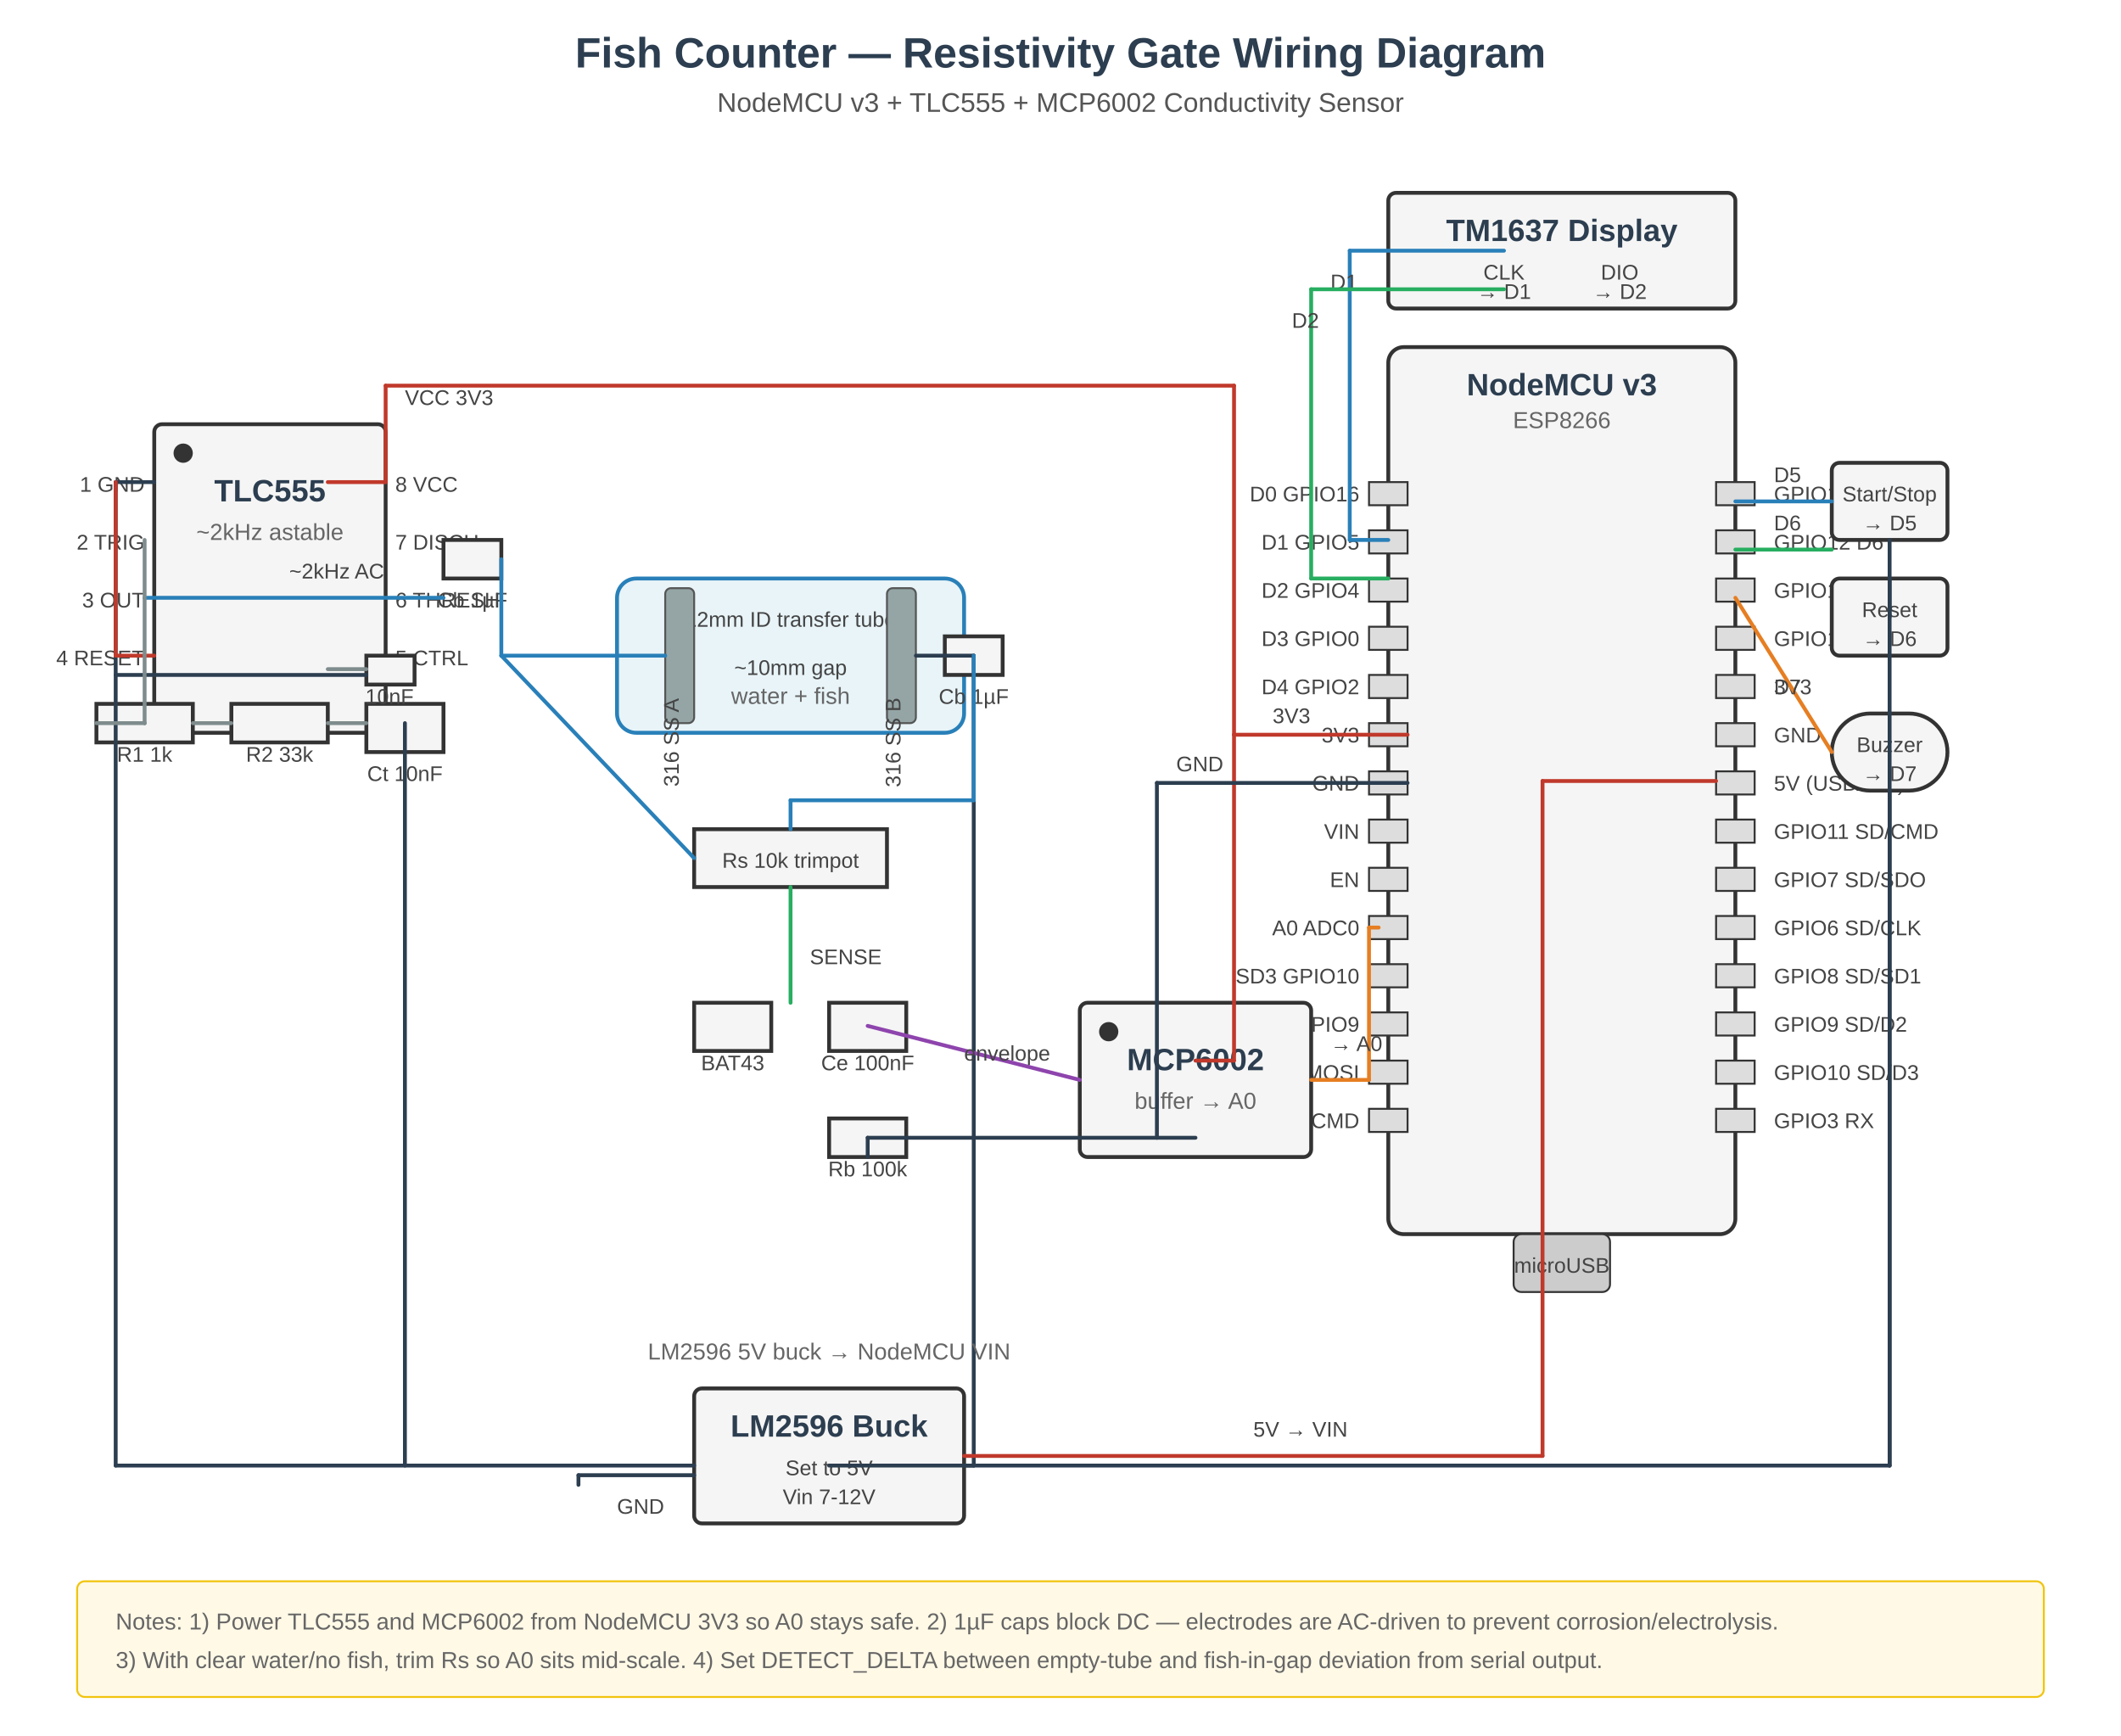
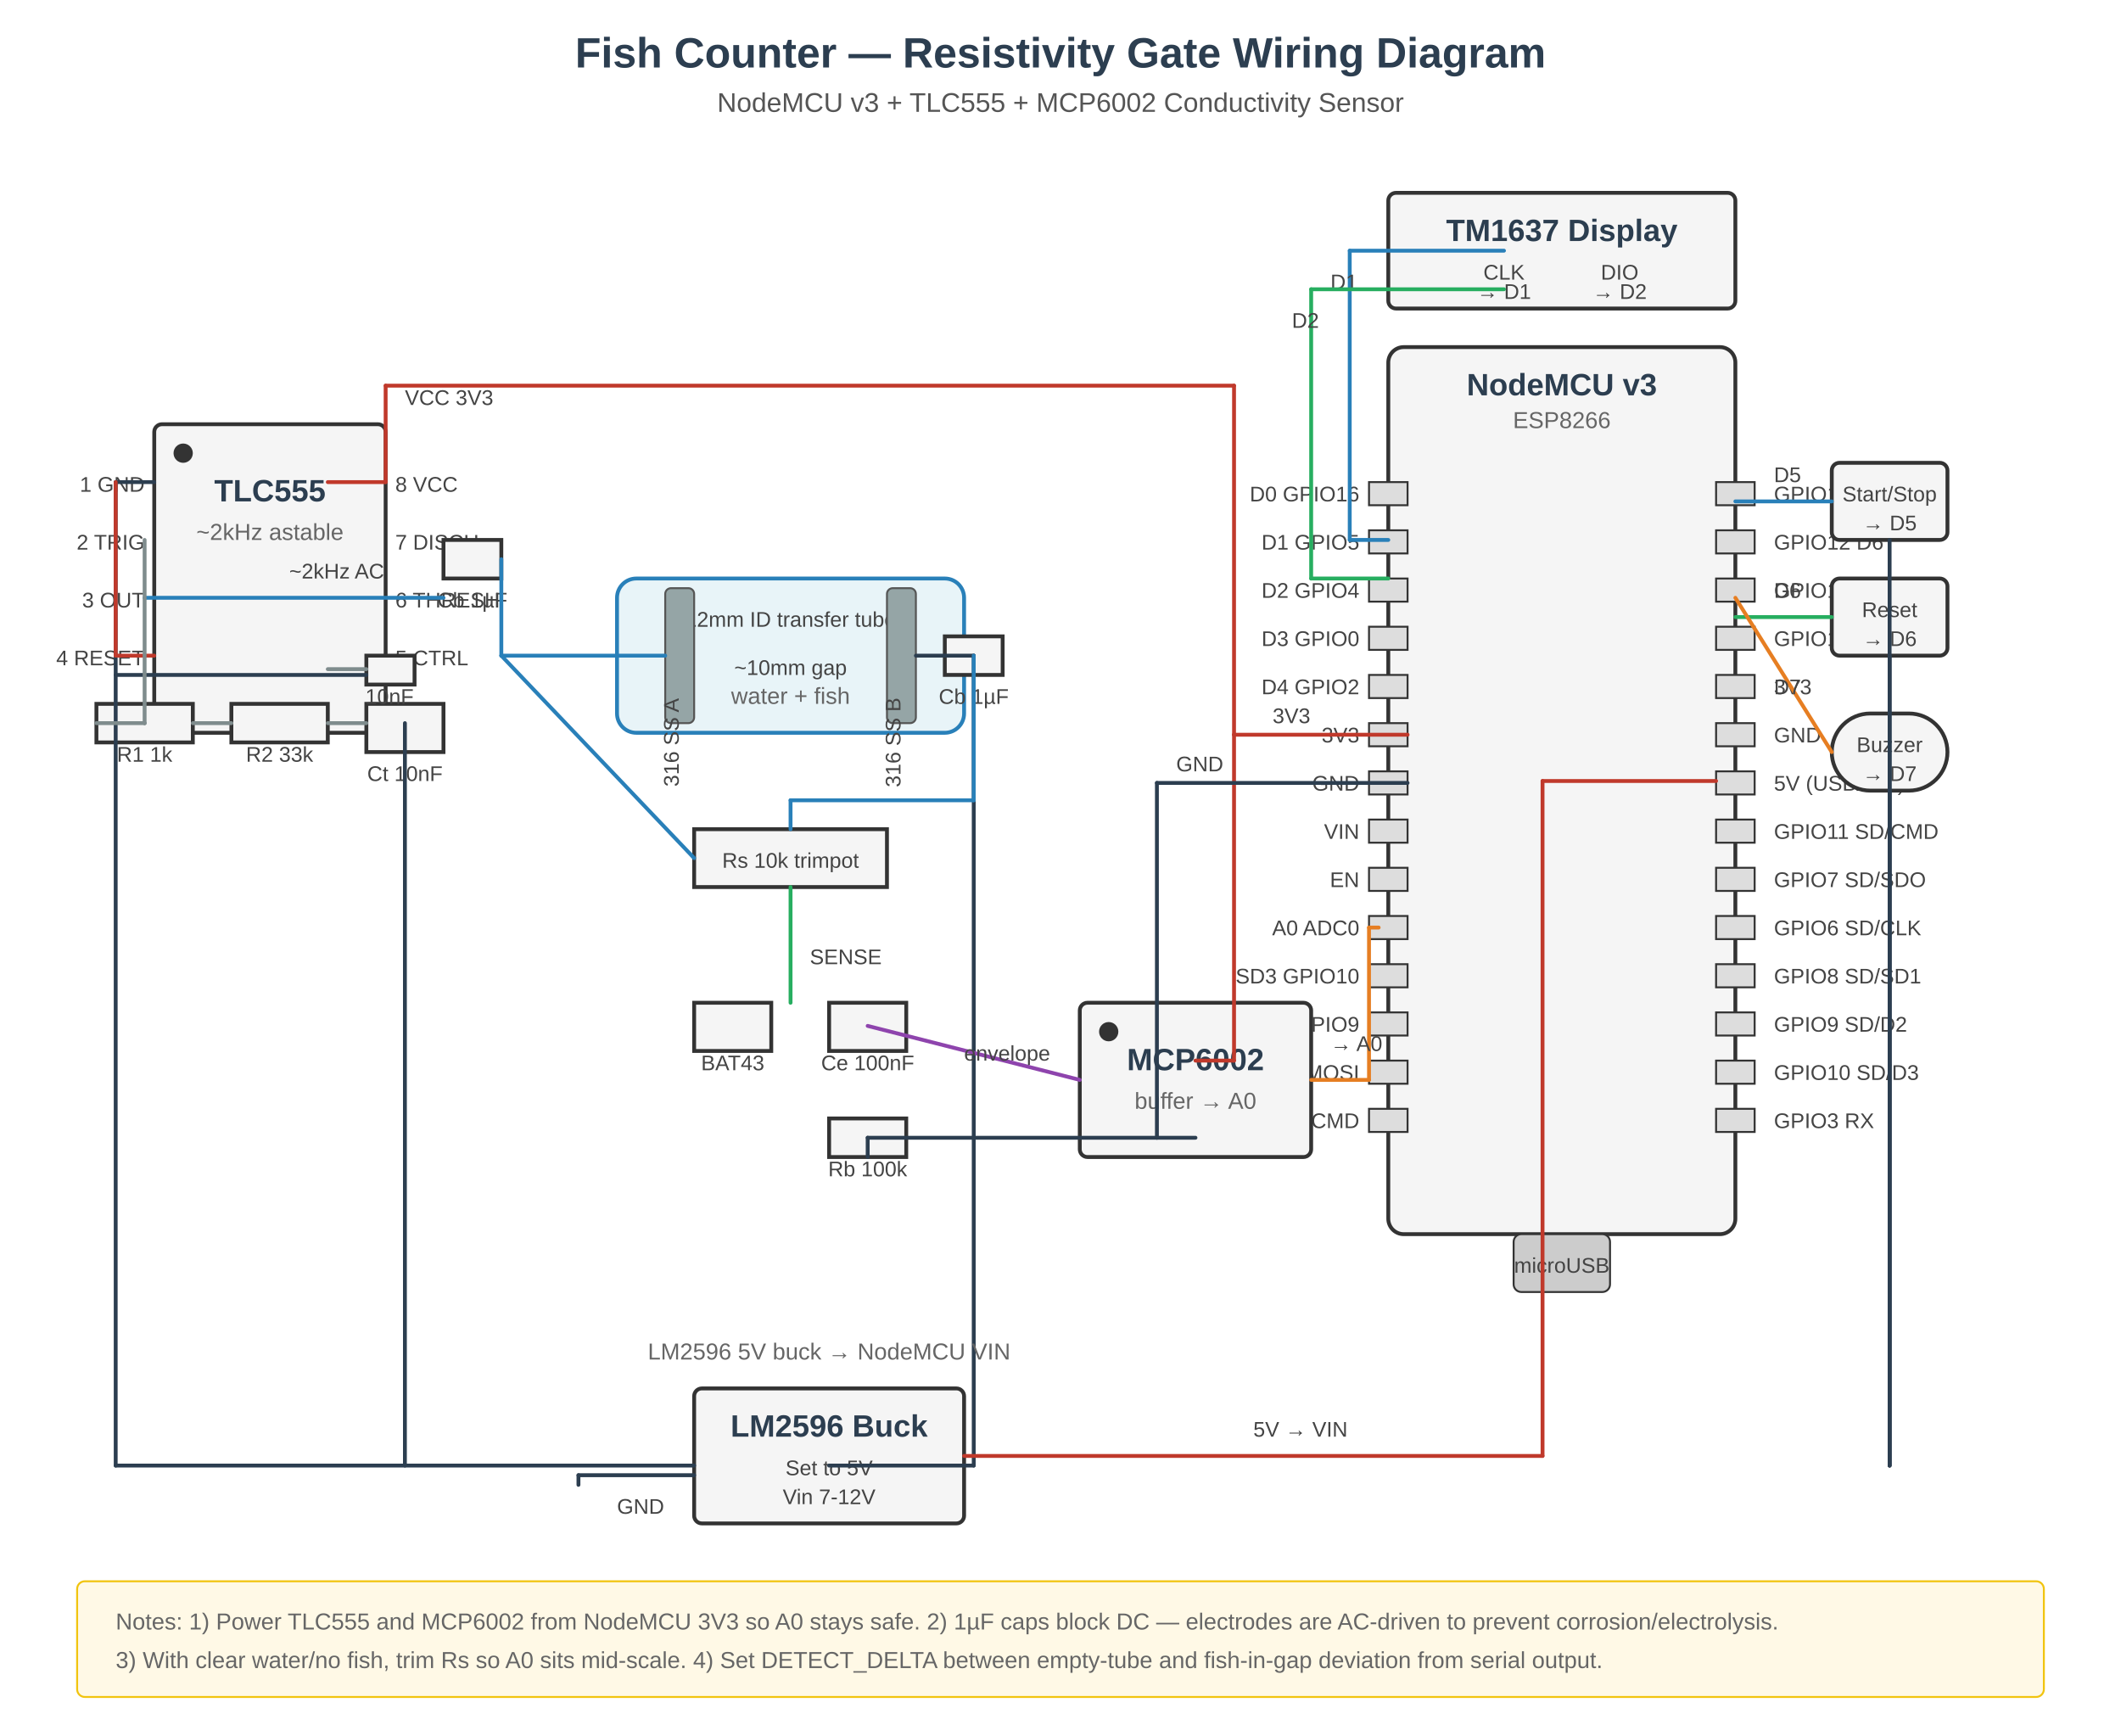
<svg xmlns="http://www.w3.org/2000/svg" viewBox="0 0 1100 900" width="1100" height="900">
  <style>
    .component { fill: #f5f5f5; stroke: #333; stroke-width: 2; }
    .pin { fill: #ddd; stroke: #333; stroke-width: 1; }
    .wire { fill: none; stroke-width: 2; stroke-linecap: round; stroke-linejoin: round; }
    .wire-red { stroke: #c0392b; }
    .wire-black { stroke: #2c3e50; }
    .wire-blue { stroke: #2980b9; }
    .wire-green { stroke: #27ae60; }
    .wire-orange { stroke: #e67e22; }
    .wire-purple { stroke: #8e44ad; }
    .wire-gray { stroke: #7f8c8d; }
    .text { font-family: Arial, sans-serif; font-size: 13px; fill: #333; }
    .title { font-family: Arial, sans-serif; font-size: 22px; font-weight: bold; fill: #2c3e50; }
    .subtitle { font-family: Arial, sans-serif; font-size: 14px; fill: #555; }
    .label { font-family: Arial, sans-serif; font-size: 11px; fill: #444; }
    .chip-label { font-family: Arial, sans-serif; font-size: 16px; font-weight: bold; fill: #2c3e50; }
    .note { font-family: Arial, sans-serif; font-size: 12px; fill: #666; }
  </style>
  <text x="550" y="35" text-anchor="middle" class="title">Fish Counter — Resistivity Gate Wiring Diagram</text>
  <text x="550" y="58" text-anchor="middle" class="subtitle">NodeMCU v3 + TLC555 + MCP6002 Conductivity Sensor</text>
  <rect x="720" y="180" width="180" height="460" rx="8" class="component" />
  <text x="810" y="205" text-anchor="middle" class="chip-label">NodeMCU v3</text>
  <text x="810" y="222" text-anchor="middle" class="note">ESP8266</text>
  <rect x="710" y="250" width="20" height="12" class="pin" />
  <text x="705" y="260" text-anchor="end" class="label">D0 GPIO16</text>
  <rect x="710" y="275" width="20" height="12" class="pin" />
  <text x="705" y="285" text-anchor="end" class="label">D1 GPIO5</text>
  <rect x="710" y="300" width="20" height="12" class="pin" />
  <text x="705" y="310" text-anchor="end" class="label">D2 GPIO4</text>
  <rect x="710" y="325" width="20" height="12" class="pin" />
  <text x="705" y="335" text-anchor="end" class="label">D3 GPIO0</text>
  <rect x="710" y="350" width="20" height="12" class="pin" />
  <text x="705" y="360" text-anchor="end" class="label">D4 GPIO2</text>
  <rect x="710" y="375" width="20" height="12" class="pin" />
  <text x="705" y="385" text-anchor="end" class="label">3V3</text>
  <rect x="710" y="400" width="20" height="12" class="pin" />
  <text x="705" y="410" text-anchor="end" class="label">GND</text>
  <rect x="710" y="425" width="20" height="12" class="pin" />
  <text x="705" y="435" text-anchor="end" class="label">VIN</text>
  <rect x="710" y="450" width="20" height="12" class="pin" />
  <text x="705" y="460" text-anchor="end" class="label">EN</text>
  <rect x="710" y="475" width="20" height="12" class="pin" />
  <text x="705" y="485" text-anchor="end" class="label">A0 ADC0</text>
  <rect x="710" y="500" width="20" height="12" class="pin" />
  <text x="705" y="510" text-anchor="end" class="label">SD3 GPIO10</text>
  <rect x="710" y="525" width="20" height="12" class="pin" />
  <text x="705" y="535" text-anchor="end" class="label">SD2 GPIO9</text>
  <rect x="710" y="550" width="20" height="12" class="pin" />
  <text x="705" y="560" text-anchor="end" class="label">SD1 MOSI</text>
  <rect x="710" y="575" width="20" height="12" class="pin" />
  <text x="705" y="585" text-anchor="end" class="label">CMD</text>
  <rect x="890" y="250" width="20" height="12" class="pin" />
  <text x="920" y="260" class="label">GPIO14 D5</text>
  <rect x="890" y="275" width="20" height="12" class="pin" />
  <text x="920" y="285" class="label">GPIO12 D6</text>
  <rect x="890" y="300" width="20" height="12" class="pin" />
  <text x="920" y="310" class="label">GPIO13 D7</text>
  <rect x="890" y="325" width="20" height="12" class="pin" />
  <text x="920" y="335" class="label">GPIO15 D8</text>
  <rect x="890" y="350" width="20" height="12" class="pin" />
  <text x="920" y="360" class="label">3V3</text>
  <rect x="890" y="375" width="20" height="12" class="pin" />
  <text x="920" y="385" class="label">GND</text>
  <rect x="890" y="400" width="20" height="12" class="pin" />
  <text x="920" y="410" class="label">5V (USB/VIN)</text>
  <rect x="890" y="425" width="20" height="12" class="pin" />
  <text x="920" y="435" class="label">GPIO11 SD/CMD</text>
  <rect x="890" y="450" width="20" height="12" class="pin" />
  <text x="920" y="460" class="label">GPIO7 SD/SDO</text>
  <rect x="890" y="475" width="20" height="12" class="pin" />
  <text x="920" y="485" class="label">GPIO6 SD/CLK</text>
  <rect x="890" y="500" width="20" height="12" class="pin" />
  <text x="920" y="510" class="label">GPIO8 SD/SD1</text>
  <rect x="890" y="525" width="20" height="12" class="pin" />
  <text x="920" y="535" class="label">GPIO9 SD/D2</text>
  <rect x="890" y="550" width="20" height="12" class="pin" />
  <text x="920" y="560" class="label">GPIO10 SD/D3</text>
  <rect x="890" y="575" width="20" height="12" class="pin" />
  <text x="920" y="585" class="label">GPIO3 RX</text>
  <rect x="785" y="640" width="50" height="30" rx="4" fill="#ccc" stroke="#333" stroke-width="1" />
  <text x="810" y="660" text-anchor="middle" class="label">microUSB</text>
  <rect x="80" y="220" width="120" height="160" rx="4" class="component" />
  <circle cx="95" cy="235" r="5" fill="#333" />
  <text x="140" y="260" text-anchor="middle" class="chip-label">TLC555</text>
  <text x="140" y="280" text-anchor="middle" class="note">~2kHz astable</text>
  <text x="75" y="255" text-anchor="end" class="label">1 GND</text>
  <text x="75" y="285" text-anchor="end" class="label">2 TRIG</text>
  <text x="75" y="315" text-anchor="end" class="label">3 OUT</text>
  <text x="75" y="345" text-anchor="end" class="label">4 RESET</text>
  <text x="205" y="255" class="label">8 VCC</text>
  <text x="205" y="285" class="label">7 DISCH</text>
  <text x="205" y="315" class="label">6 THRESH</text>
  <text x="205" y="345" class="label">5 CTRL</text>
  <rect x="50" y="365" width="50" height="20" class="component" />
  <text x="75" y="395" text-anchor="middle" class="label">R1 1k</text>
  <rect x="120" y="365" width="50" height="20" class="component" />
  <text x="145" y="395" text-anchor="middle" class="label">R2 33k</text>
  <rect x="190" y="365" width="40" height="25" class="component" />
  <text x="210" y="405" text-anchor="middle" class="label">Ct 10nF</text>
  <rect x="320" y="300" width="180" height="80" rx="10" fill="#e8f4f8" stroke="#2980b9" stroke-width="2" />
  <text x="410" y="325" text-anchor="middle" class="label">12mm ID transfer tube</text>
  <rect x="345" y="305" width="15" height="70" rx="3" fill="#95a5a6" stroke="#555" stroke-width="1" />
  <rect x="460" y="305" width="15" height="70" rx="3" fill="#95a5a6" stroke="#555" stroke-width="1" />
  <text x="352" y="385" text-anchor="middle" class="label" transform="rotate(-90 352 385)">316 SS A</text>
  <text x="467" y="385" text-anchor="middle" class="label" transform="rotate(-90 467 385)">316 SS B</text>
  <text x="410" y="350" text-anchor="middle" class="label">~10mm gap</text>
  <text x="410" y="365" text-anchor="middle" class="note">water + fish</text>
  <rect x="360" y="430" width="100" height="30" class="component" />
  <text x="410" y="450" text-anchor="middle" class="label">Rs 10k trimpot</text>
  <rect x="360" y="520" width="40" height="25" class="component" />
  <text x="380" y="555" text-anchor="middle" class="label">BAT43</text>
  <rect x="430" y="520" width="40" height="25" class="component" />
  <text x="450" y="555" text-anchor="middle" class="label">Ce 100nF</text>
  <rect x="430" y="580" width="40" height="20" class="component" />
  <text x="450" y="610" text-anchor="middle" class="label">Rb 100k</text>
  <rect x="560" y="520" width="120" height="80" rx="4" class="component" />
  <circle cx="575" cy="535" r="5" fill="#333" />
  <text x="620" y="555" text-anchor="middle" class="chip-label">MCP6002</text>
  <text x="620" y="575" text-anchor="middle" class="note">buffer → A0</text>
  <rect x="720" y="100" width="180" height="60" rx="4" class="component" />
  <text x="810" y="125" text-anchor="middle" class="chip-label">TM1637 Display</text>
  <text x="780" y="145" text-anchor="middle" class="label">CLK</text>
  <text x="840" y="145" text-anchor="middle" class="label">DIO</text>
  <text x="780" y="155" text-anchor="middle" class="label">→ D1</text>
  <text x="840" y="155" text-anchor="middle" class="label">→ D2</text>
  <rect x="950" y="240" width="60" height="40" rx="4" class="component" />
  <text x="980" y="260" text-anchor="middle" class="label">Start/Stop</text>
  <text x="980" y="275" text-anchor="middle" class="label">→ D5</text>
  <rect x="950" y="300" width="60" height="40" rx="4" class="component" />
  <text x="980" y="320" text-anchor="middle" class="label">Reset</text>
  <text x="980" y="335" text-anchor="middle" class="label">→ D6</text>
  <rect x="950" y="370" width="60" height="40" rx="20" class="component" />
  <text x="980" y="390" text-anchor="middle" class="label">Buzzer</text>
  <text x="980" y="405" text-anchor="middle" class="label">→ D7</text>
  <rect x="360" y="720" width="140" height="70" rx="4" class="component" />
  <text x="430" y="745" text-anchor="middle" class="chip-label">LM2596 Buck</text>
  <text x="430" y="765" text-anchor="middle" class="label">Set to 5V</text>
  <text x="430" y="780" text-anchor="middle" class="label">Vin 7-12V</text>
  <line x1="730" y1="381" x2="640" y2="381" class="wire wire-red" />
  <line x1="640" y1="381" x2="640" y2="550" class="wire wire-red" />
  <line x1="640" y1="550" x2="620" y2="550" class="wire wire-red" />
  <text x="660" y="375" class="label" fill="#c0392b">3V3</text>
  <line x1="170" y1="250" x2="200" y2="250" class="wire wire-red" />
  <line x1="200" y1="250" x2="200" y2="200" class="wire wire-red" />
  <line x1="200" y1="200" x2="640" y2="200" class="wire wire-red" />
  <line x1="640" y1="200" x2="640" y2="381" class="wire wire-red" />
  <text x="210" y="210" class="label" fill="#c0392b">VCC 3V3</text>
  <rect x="230" y="280" width="30" height="20" class="component" />
  <text x="245" y="315" text-anchor="middle" class="label">Cb 1µF</text>
  <line x1="75" y1="310" x2="230" y2="310" class="wire wire-blue" />
  <line x1="260" y1="290" x2="260" y2="340" class="wire wire-blue" />
  <line x1="260" y1="340" x2="345" y2="340" class="wire wire-blue" />
  <text x="150" y="300" class="label" fill="#2980b9">~2kHz AC</text>
  <rect x="490" y="330" width="30" height="20" class="component" />
  <text x="505" y="365" text-anchor="middle" class="label">Cb 1µF</text>
  <line x1="475" y1="340" x2="505" y2="340" class="wire wire-black" />
  <line x1="505" y1="340" x2="505" y2="760" class="wire wire-black" />
  <line x1="505" y1="760" x2="430" y2="760" class="wire wire-black" />
  <line x1="260" y1="340" x2="360" y2="445" class="wire wire-blue" />
  <line x1="410" y1="430" x2="410" y2="415" class="wire wire-blue" />
  <line x1="410" y1="415" x2="505" y2="415" class="wire wire-blue" />
  <line x1="505" y1="415" x2="505" y2="340" class="wire wire-blue" />
  <line x1="410" y1="460" x2="410" y2="520" class="wire wire-green" />
  <text x="420" y="500" class="label" fill="#27ae60">SENSE</text>
  <line x1="450" y1="532" x2="560" y2="560" class="wire wire-purple" />
  <text x="500" y="550" class="label" fill="#8e44ad">envelope</text>
  <line x1="680" y1="560" x2="710" y2="560" class="wire wire-orange" />
  <line x1="710" y1="560" x2="710" y2="481" class="wire wire-orange" />
  <line x1="710" y1="481" x2="715" y2="481" class="wire wire-orange" />
  <text x="690" y="545" class="label" fill="#e67e22">→ A0</text>
  <line x1="730" y1="406" x2="600" y2="406" class="wire wire-black" />
  <line x1="600" y1="406" x2="600" y2="590" class="wire wire-black" />
  <line x1="600" y1="590" x2="620" y2="590" class="wire wire-black" />
  <line x1="600" y1="590" x2="450" y2="590" class="wire wire-black" />
  <line x1="450" y1="590" x2="450" y2="600" class="wire wire-black" />
  <text x="610" y="400" class="label" fill="#2c3e50">GND</text>
  <line x1="80" y1="250" x2="60" y2="250" class="wire wire-black" />
  <line x1="60" y1="250" x2="60" y2="760" class="wire wire-black" />
  <line x1="60" y1="760" x2="360" y2="760" class="wire wire-black" />
  <line x1="80" y1="340" x2="60" y2="340" class="wire wire-red" />
  <line x1="60" y1="340" x2="60" y2="250" class="wire wire-red" />
  <rect x="190" y="340" width="25" height="15" class="component" />
  <text x="202" y="365" text-anchor="middle" class="label">10nF</text>
  <line x1="190" y1="347" x2="170" y2="347" class="wire wire-gray" />
  <line x1="190" y1="350" x2="60" y2="350" class="wire wire-black" />
  <line x1="75" y1="375" x2="75" y2="375" class="wire wire-gray" />
  <line x1="75" y1="280" x2="75" y2="375" class="wire wire-gray" />
  <line x1="75" y1="375" x2="50" y2="375" class="wire wire-gray" />
  <line x1="100" y1="375" x2="120" y2="375" class="wire wire-gray" />
  <line x1="170" y1="375" x2="190" y2="375" class="wire wire-gray" />
  <line x1="210" y1="375" x2="210" y2="760" class="wire wire-black" />
  <line x1="500" y1="755" x2="800" y2="755" class="wire wire-red" />
  <line x1="800" y1="755" x2="800" y2="405" class="wire wire-red" />
  <line x1="800" y1="405" x2="890" y2="405" class="wire wire-red" />
  <text x="650" y="745" class="label" fill="#c0392b">5V → VIN</text>
  <line x1="360" y1="765" x2="300" y2="765" class="wire wire-black" />
  <line x1="300" y1="765" x2="300" y2="770" class="wire wire-black" />
  <text x="320" y="785" class="label" fill="#2c3e50">GND</text>
  <line x1="720" y1="280" x2="700" y2="280" class="wire wire-blue" />
  <line x1="700" y1="280" x2="700" y2="130" class="wire wire-blue" />
  <line x1="700" y1="130" x2="780" y2="130" class="wire wire-blue" />
  <text x="690" y="150" class="label" fill="#2980b9">D1</text>
  <line x1="720" y1="300" x2="680" y2="300" class="wire wire-green" />
  <line x1="680" y1="300" x2="680" y2="150" class="wire wire-green" />
  <line x1="680" y1="150" x2="780" y2="150" class="wire wire-green" />
  <text x="670" y="170" class="label" fill="#27ae60">D2</text>
  <line x1="900" y1="260" x2="950" y2="260" class="wire wire-blue" />
  <text x="920" y="250" class="label" fill="#2980b9">D5</text>
  <line x1="980" y1="280" x2="980" y2="760" class="wire wire-black" />
-   <line x1="980" y1="760" x2="500" y2="760" class="wire wire-black" />
-   <line x1="900" y1="285" x2="950" y2="285" class="wire wire-green" />
-   <text x="920" y="275" class="label" fill="#27ae60">D6</text>
-   <line x1="980" y1="300" x2="980" y2="320" class="wire wire-black" />
+   <line x1="900" y1="320" x2="950" y2="320" class="wire wire-green" />
+   <text x="920" y="310" class="label" fill="#27ae60">D6</text>
+   <line x1="980" y1="340" x2="980" y2="760" class="wire wire-black" />
  <line x1="900" y1="310" x2="950" y2="390" class="wire wire-orange" />
  <text x="920" y="360" class="label" fill="#e67e22">D7</text>
  <line x1="980" y1="410" x2="980" y2="760" class="wire wire-black" />
  <text x="430" y="705" text-anchor="middle" class="note">LM2596 5V buck → NodeMCU VIN</text>
  <rect x="40" y="820" width="1020" height="60" rx="4" fill="#fff9e6" stroke="#f1c40f" stroke-width="1" />
  <text x="60" y="845" class="note">
    Notes: 1) Power TLC555 and MCP6002 from NodeMCU 3V3 so A0 stays safe. 2) 1µF caps block DC — electrodes are AC-driven to prevent corrosion/electrolysis.
  </text>
  <text x="60" y="865" class="note">
    3) With clear water/no fish, trim Rs so A0 sits mid-scale. 4) Set DETECT_DELTA between empty-tube and fish-in-gap deviation from serial output.
  </text>
</svg>
